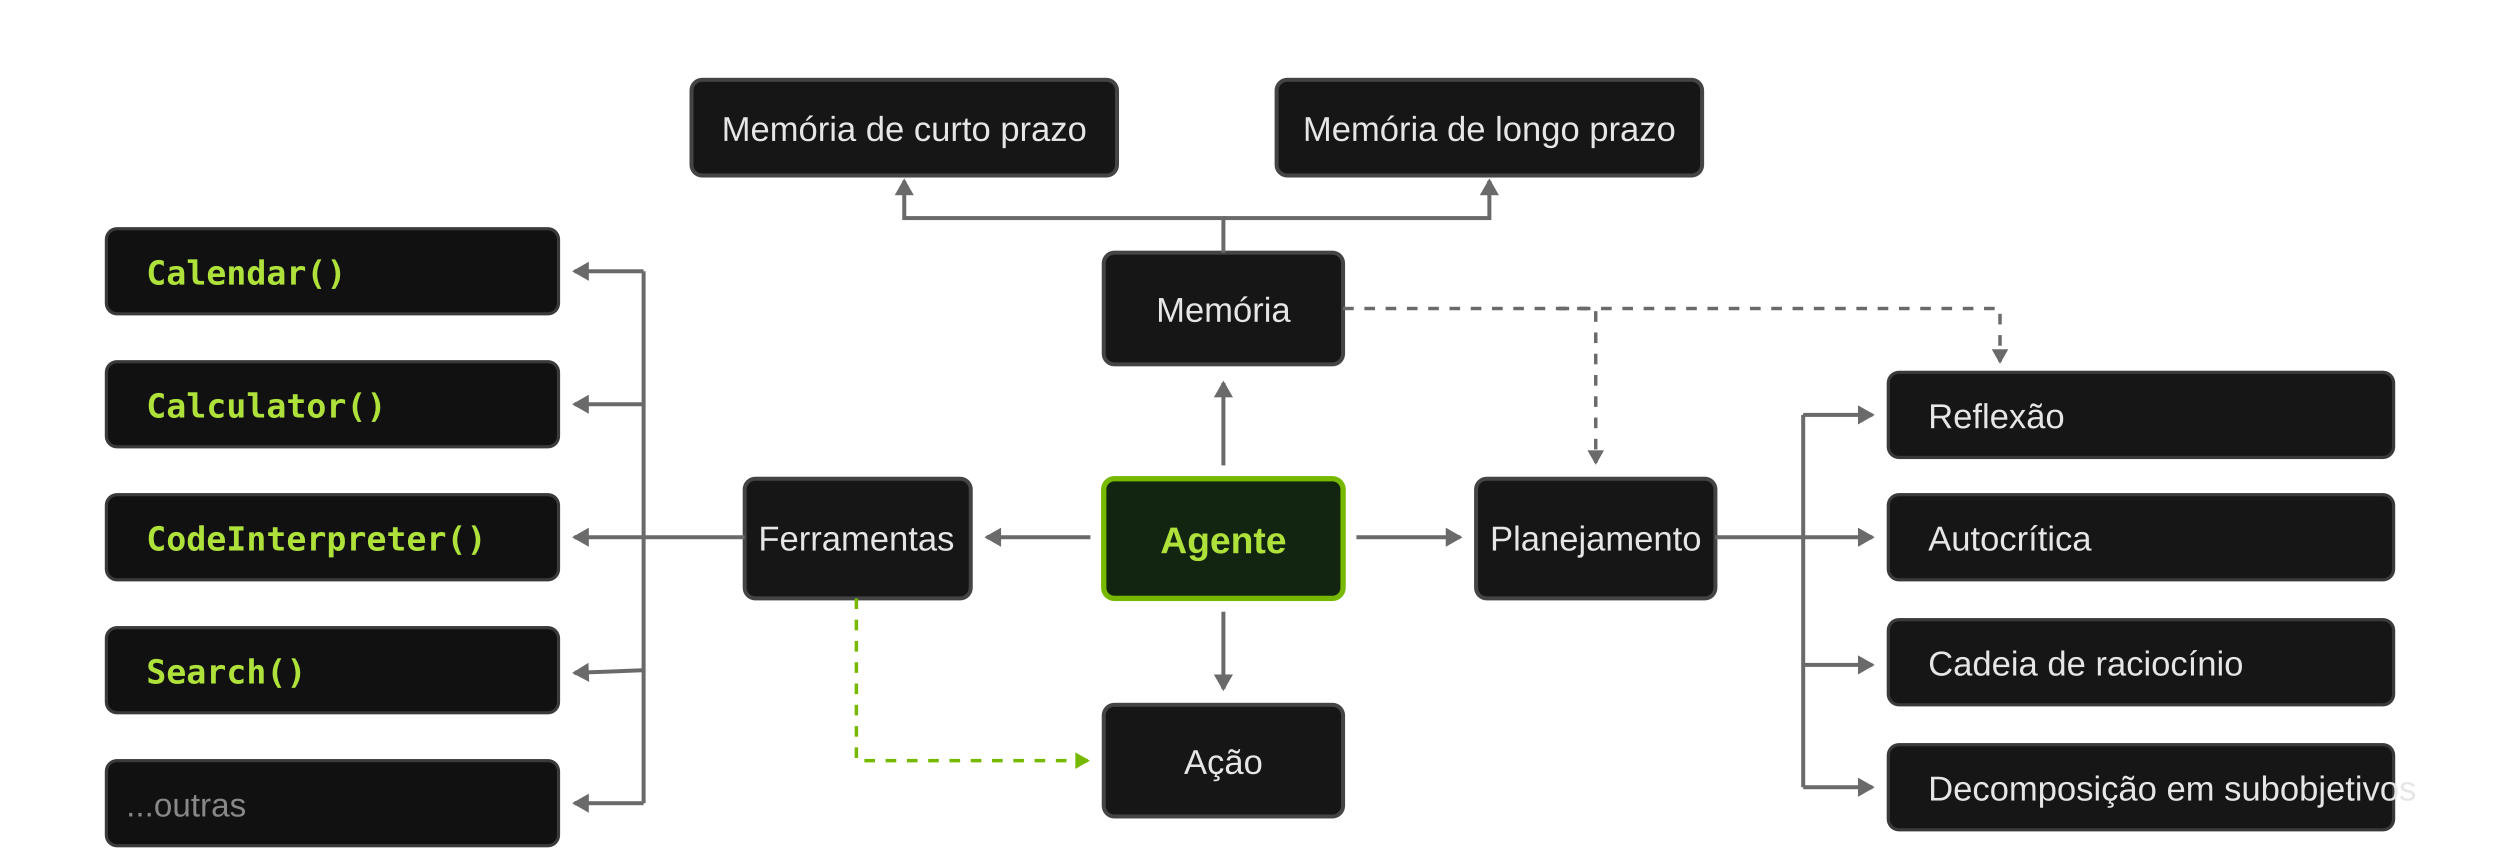
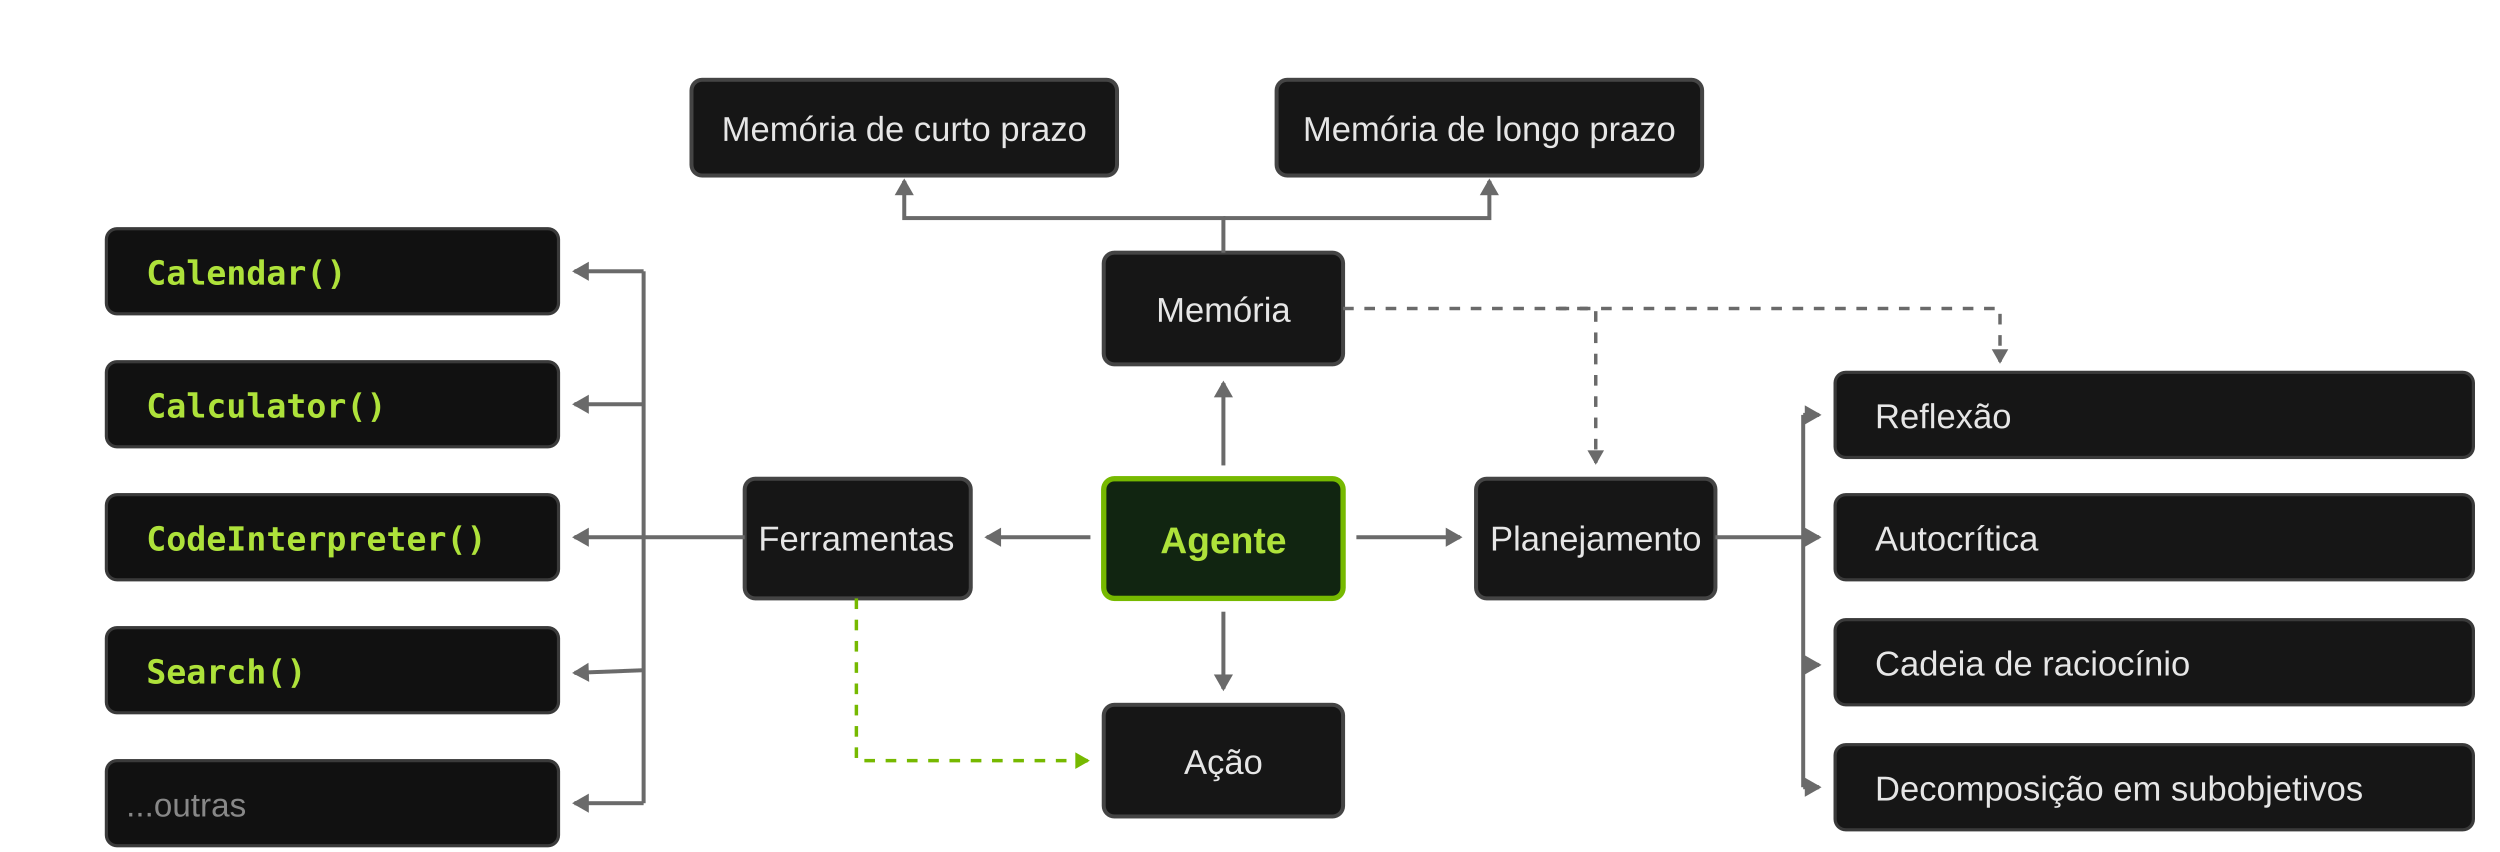
<svg xmlns="http://www.w3.org/2000/svg" data-locale="pt-BR" class="gfx-dark" viewBox="0 0 940 320" role="img" aria-label="Mapa de 2023 de Lilian Weng para um agente com LLM. Um modelo de linguagem ocupa o centro como controlador do agente. Acima está a memória, dividida em curto e longo prazo; abaixo, a ação; à esquerda, as ferramentas; à direita, o planejamento. Memória, planejamento, ferramentas e ação são componentes conectados ao modelo." preserveAspectRatio="xMidYMid meet" style="width:100%;height:auto;display:block;background:#0d0d0d;border:1px solid #2a2a2a;border-radius:8px;padding:14px;max-width:1040px;margin:1.5rem auto">
  <defs>
    <marker id="lil-fwd" viewBox="0 0 10 10" refX="6" refY="5" markerWidth="6" markerHeight="6" orient="auto-start-reverse">
      <path d="M0,1 L7,5 L0,9 Z" fill="var(--gfx-sub,#6a6a6a)" />
    </marker>
    <marker id="lil-green" viewBox="0 0 10 10" refX="6" refY="5" markerWidth="6" markerHeight="6" orient="auto-start-reverse">
      <path d="M0,1 L7,5 L0,9 Z" fill="var(--gfx-green,#76b900)" />
    </marker>
  </defs>
  <rect x="415" y="180" width="90" height="45" rx="4" fill="var(--gfx-tint-green,#112511)" stroke="var(--gfx-green,#76b900)" stroke-width="2" />
  <text x="460" y="208" text-anchor="middle" font-family="Arial, sans-serif" font-size="14" fill="var(--gfx-green,#aee23a)" font-weight="700">Agente</text>
  <rect x="415" y="95" width="90" height="42" rx="4" fill="var(--gfx-panel,#161616)" stroke="var(--gfx-line,#444444)" stroke-width="1.5" />
  <text x="460" y="121" text-anchor="middle" font-family="Arial, sans-serif" font-size="13" fill="var(--gfx-ink,#e6e6e6)">Memória</text>
  <rect x="415" y="265" width="90" height="42" rx="4" fill="var(--gfx-panel,#161616)" stroke="var(--gfx-line,#444444)" stroke-width="1.5" />
  <text x="460" y="291" text-anchor="middle" font-family="Arial, sans-serif" font-size="13" fill="var(--gfx-ink,#e6e6e6)">Ação</text>
  <rect x="280" y="180" width="85" height="45" rx="4" fill="var(--gfx-panel,#161616)" stroke="var(--gfx-line,#444444)" stroke-width="1.5" />
  <text x="322" y="207" text-anchor="middle" font-family="Arial, sans-serif" font-size="13" fill="var(--gfx-ink,#e6e6e6)">Ferramentas</text>
  <rect x="555" y="180" width="90" height="45" rx="4" fill="var(--gfx-panel,#161616)" stroke="var(--gfx-line,#444444)" stroke-width="1.5" />
  <text x="600" y="207" text-anchor="middle" font-family="Arial, sans-serif" font-size="13" fill="var(--gfx-ink,#e6e6e6)">Planejamento</text>
  <rect x="260" y="30" width="160" height="36" rx="4" fill="var(--gfx-panel,#161616)" stroke="var(--gfx-line,#444444)" stroke-width="1.5" />
  <text x="340" y="53" text-anchor="middle" font-family="Arial, sans-serif" font-size="13" fill="var(--gfx-ink,#e6e6e6)">Memória de curto prazo</text>
  <rect x="480" y="30" width="160" height="36" rx="4" fill="var(--gfx-panel,#161616)" stroke="var(--gfx-line,#444444)" stroke-width="1.5" />
  <text x="560" y="53" text-anchor="middle" font-family="Arial, sans-serif" font-size="13" fill="var(--gfx-ink,#e6e6e6)">Memória de longo prazo</text>
  <rect x="40" y="86" width="170" height="32" rx="4" fill="var(--gfx-panel,#111111)" stroke="var(--gfx-line,#3a3a3a)" stroke-width="1.2" />
  <text x="55" y="107" font-family="ui-monospace, monospace" font-size="12.5" fill="var(--gfx-green,#aee23a)" font-weight="600">Calendar()</text>
  <rect x="40" y="136" width="170" height="32" rx="4" fill="var(--gfx-panel,#111111)" stroke="var(--gfx-line,#3a3a3a)" stroke-width="1.2" />
  <text x="55" y="157" font-family="ui-monospace, monospace" font-size="12.5" fill="var(--gfx-green,#aee23a)" font-weight="600">Calculator()</text>
  <rect x="40" y="186" width="170" height="32" rx="4" fill="var(--gfx-panel,#111111)" stroke="var(--gfx-line,#3a3a3a)" stroke-width="1.2" />
  <text x="55" y="207" font-family="ui-monospace, monospace" font-size="12.5" fill="var(--gfx-green,#aee23a)" font-weight="600">CodeInterpreter()</text>
  <rect x="40" y="236" width="170" height="32" rx="4" fill="var(--gfx-panel,#111111)" stroke="var(--gfx-line,#3a3a3a)" stroke-width="1.2" />
  <text x="55" y="257" font-family="ui-monospace, monospace" font-size="12.5" fill="var(--gfx-green,#aee23a)" font-weight="600">Search()</text>
  <rect x="40" y="286" width="170" height="32" rx="4" fill="var(--gfx-panel,#111111)" stroke="var(--gfx-line,#3a3a3a)" stroke-width="1.2" />
  <text x="70" y="307" text-anchor="middle" font-family="Arial, sans-serif" font-size="12.5" fill="var(--gfx-faint,#888888)">...outras</text>
-   <rect x="710" y="140" width="190" height="32" rx="4" fill="var(--gfx-panel,#161616)" stroke="var(--gfx-line,#3a3a3a)" stroke-width="1.2" />
-   <text x="725" y="161" font-family="Arial, sans-serif" font-size="13" fill="var(--gfx-ink,#e6e6e6)">Reflexão</text>
-   <rect x="710" y="186" width="190" height="32" rx="4" fill="var(--gfx-panel,#161616)" stroke="var(--gfx-line,#3a3a3a)" stroke-width="1.2" />
-   <text x="725" y="207" font-family="Arial, sans-serif" font-size="13" fill="var(--gfx-ink,#e6e6e6)">Autocrítica</text>
-   <rect x="710" y="233" width="190" height="32" rx="4" fill="var(--gfx-panel,#161616)" stroke="var(--gfx-line,#3a3a3a)" stroke-width="1.2" />
-   <text x="725" y="254" font-family="Arial, sans-serif" font-size="13" fill="var(--gfx-ink,#e6e6e6)">Cadeia de raciocínio</text>
-   <rect x="710" y="280" width="190" height="32" rx="4" fill="var(--gfx-panel,#161616)" stroke="var(--gfx-line,#3a3a3a)" stroke-width="1.2" />
-   <text x="725" y="301" font-family="Arial, sans-serif" font-size="13" fill="var(--gfx-ink,#e6e6e6)">Decomposição em subobjetivos</text>
+   <rect x="690" y="140" width="240" height="32" rx="4" fill="var(--gfx-panel,#161616)" stroke="var(--gfx-line,#3a3a3a)" stroke-width="1.2" />
+   <text x="705" y="161" font-family="Arial, sans-serif" font-size="13" fill="var(--gfx-ink,#e6e6e6)">Reflexão</text>
+   <rect x="690" y="186" width="240" height="32" rx="4" fill="var(--gfx-panel,#161616)" stroke="var(--gfx-line,#3a3a3a)" stroke-width="1.2" />
+   <text x="705" y="207" font-family="Arial, sans-serif" font-size="13" fill="var(--gfx-ink,#e6e6e6)">Autocrítica</text>
+   <rect x="690" y="233" width="240" height="32" rx="4" fill="var(--gfx-panel,#161616)" stroke="var(--gfx-line,#3a3a3a)" stroke-width="1.2" />
+   <text x="705" y="254" font-family="Arial, sans-serif" font-size="13" fill="var(--gfx-ink,#e6e6e6)">Cadeia de raciocínio</text>
+   <rect x="690" y="280" width="240" height="32" rx="4" fill="var(--gfx-panel,#161616)" stroke="var(--gfx-line,#3a3a3a)" stroke-width="1.2" />
+   <text x="705" y="301" font-family="Arial, sans-serif" font-size="13" fill="var(--gfx-ink,#e6e6e6)">Decomposição em subobjetivos</text>
  <line x1="460" y1="175" x2="460" y2="144" stroke="var(--gfx-sub,#6a6a6a)" stroke-width="1.5" marker-end="url(#lil-fwd)" />
  <line x1="460" y1="230" x2="460" y2="259" stroke="var(--gfx-sub,#6a6a6a)" stroke-width="1.5" marker-end="url(#lil-fwd)" />
  <line x1="410" y1="202" x2="371" y2="202" stroke="var(--gfx-sub,#6a6a6a)" stroke-width="1.5" marker-end="url(#lil-fwd)" />
  <line x1="510" y1="202" x2="549" y2="202" stroke="var(--gfx-sub,#6a6a6a)" stroke-width="1.5" marker-end="url(#lil-fwd)" />
  <path d="M 460 95 L 460 82 L 340 82 L 340 68" fill="none" stroke="var(--gfx-sub,#6a6a6a)" stroke-width="1.5" marker-end="url(#lil-fwd)" />
  <path d="M 460 82 L 560 82 L 560 68" fill="none" stroke="var(--gfx-sub,#6a6a6a)" stroke-width="1.5" marker-end="url(#lil-fwd)" />
  <line x1="280" y1="202" x2="242" y2="202" stroke="var(--gfx-sub,#6a6a6a)" stroke-width="1.5" />
  <line x1="242" y1="102" x2="242" y2="302" stroke="var(--gfx-sub,#6a6a6a)" stroke-width="1.5" />
  <line x1="242" y1="102" x2="216" y2="102" stroke="var(--gfx-sub,#6a6a6a)" stroke-width="1.5" marker-end="url(#lil-fwd)" />
  <line x1="242" y1="152" x2="216" y2="152" stroke="var(--gfx-sub,#6a6a6a)" stroke-width="1.5" marker-end="url(#lil-fwd)" />
  <line x1="242" y1="202" x2="216" y2="202" stroke="var(--gfx-sub,#6a6a6a)" stroke-width="1.5" marker-end="url(#lil-fwd)" />
  <line x1="242" y1="252" x2="216" y2="253" stroke="var(--gfx-sub,#6a6a6a)" stroke-width="1.5" marker-end="url(#lil-fwd)" />
  <line x1="242" y1="302" x2="216" y2="302" stroke="var(--gfx-sub,#6a6a6a)" stroke-width="1.5" marker-end="url(#lil-fwd)" />
  <line x1="645" y1="202" x2="678" y2="202" stroke="var(--gfx-sub,#6a6a6a)" stroke-width="1.5" />
  <line x1="678" y1="156" x2="678" y2="296" stroke="var(--gfx-sub,#6a6a6a)" stroke-width="1.5" />
-   <line x1="678" y1="156" x2="704" y2="156" stroke="var(--gfx-sub,#6a6a6a)" stroke-width="1.5" marker-end="url(#lil-fwd)" />
-   <line x1="678" y1="202" x2="704" y2="202" stroke="var(--gfx-sub,#6a6a6a)" stroke-width="1.5" marker-end="url(#lil-fwd)" />
-   <line x1="678" y1="250" x2="704" y2="250" stroke="var(--gfx-sub,#6a6a6a)" stroke-width="1.5" marker-end="url(#lil-fwd)" />
-   <line x1="678" y1="296" x2="704" y2="296" stroke="var(--gfx-sub,#6a6a6a)" stroke-width="1.5" marker-end="url(#lil-fwd)" />
+   <line x1="678" y1="156" x2="684" y2="156" stroke="var(--gfx-sub,#6a6a6a)" stroke-width="1.5" marker-end="url(#lil-fwd)" />
+   <line x1="678" y1="202" x2="684" y2="202" stroke="var(--gfx-sub,#6a6a6a)" stroke-width="1.5" marker-end="url(#lil-fwd)" />
+   <line x1="678" y1="250" x2="684" y2="250" stroke="var(--gfx-sub,#6a6a6a)" stroke-width="1.5" marker-end="url(#lil-fwd)" />
+   <line x1="678" y1="296" x2="684" y2="296" stroke="var(--gfx-sub,#6a6a6a)" stroke-width="1.5" marker-end="url(#lil-fwd)" />
  <path d="M 505 116 L 600 116 L 600 174" fill="none" stroke="var(--gfx-sub,#6a6a6a)" stroke-width="1.3" stroke-dasharray="4 4" marker-end="url(#lil-fwd)" />
  <path d="M 586 116 L 752 116 L 752 136" fill="none" stroke="var(--gfx-sub,#6a6a6a)" stroke-width="1.3" stroke-dasharray="4 4" marker-end="url(#lil-fwd)" />
  <path d="M 322 225 L 322 286 L 409 286" fill="none" stroke="var(--gfx-green,#76b900)" stroke-width="1.3" stroke-dasharray="4 4" marker-end="url(#lil-green)" />
</svg>
